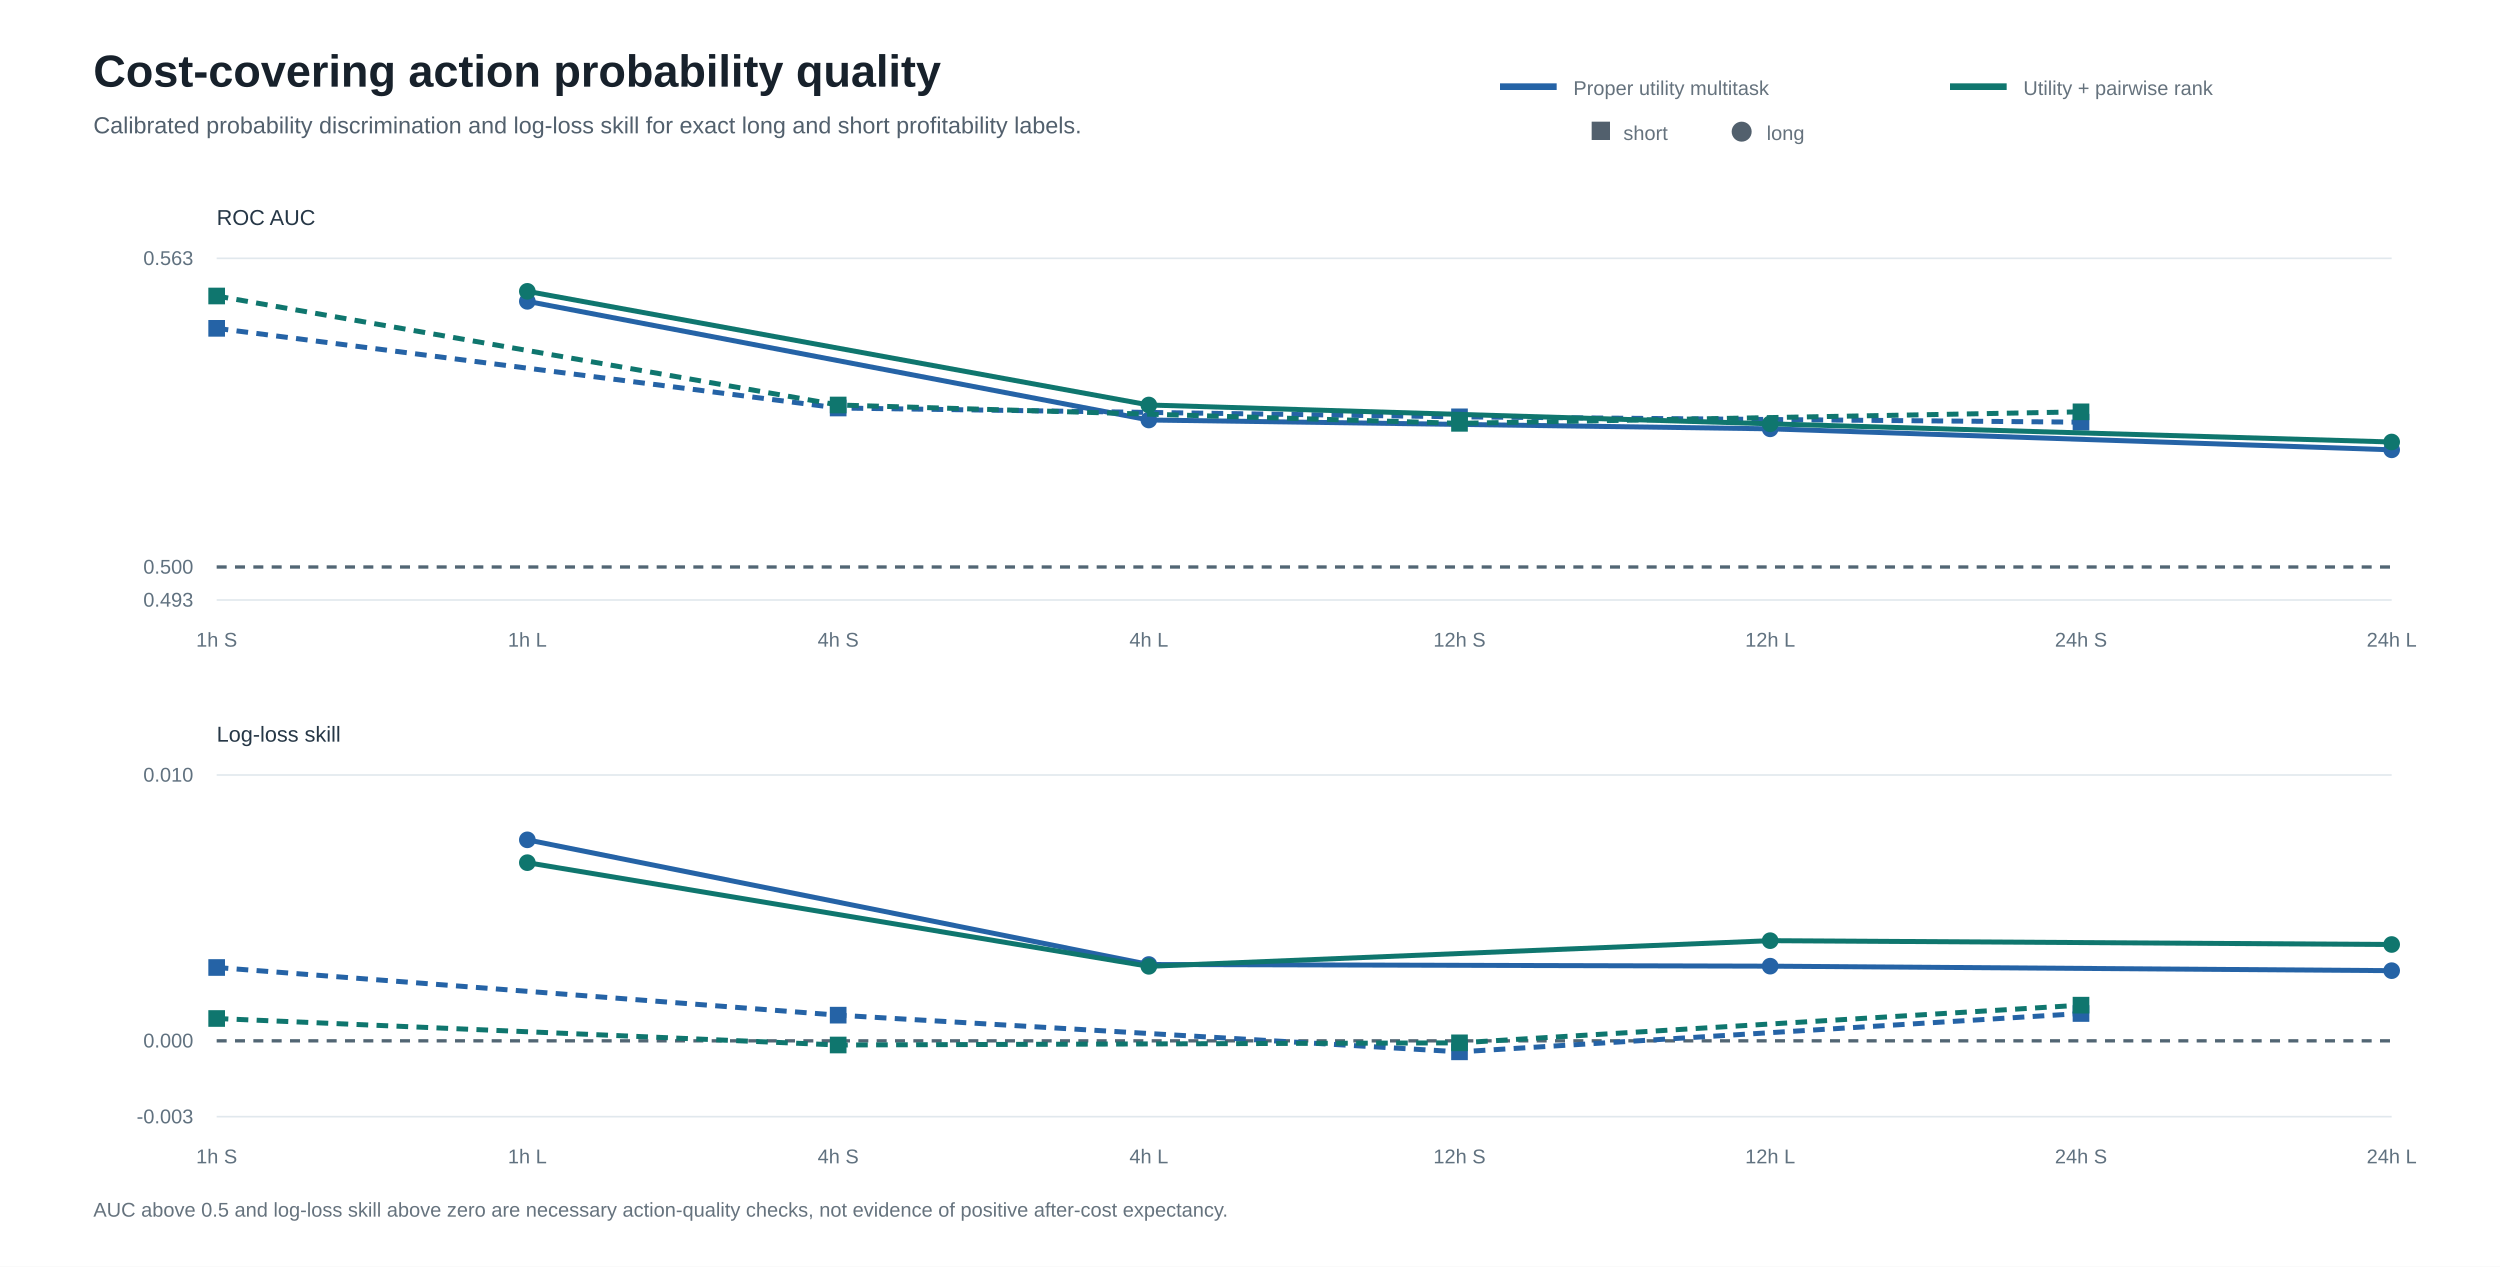
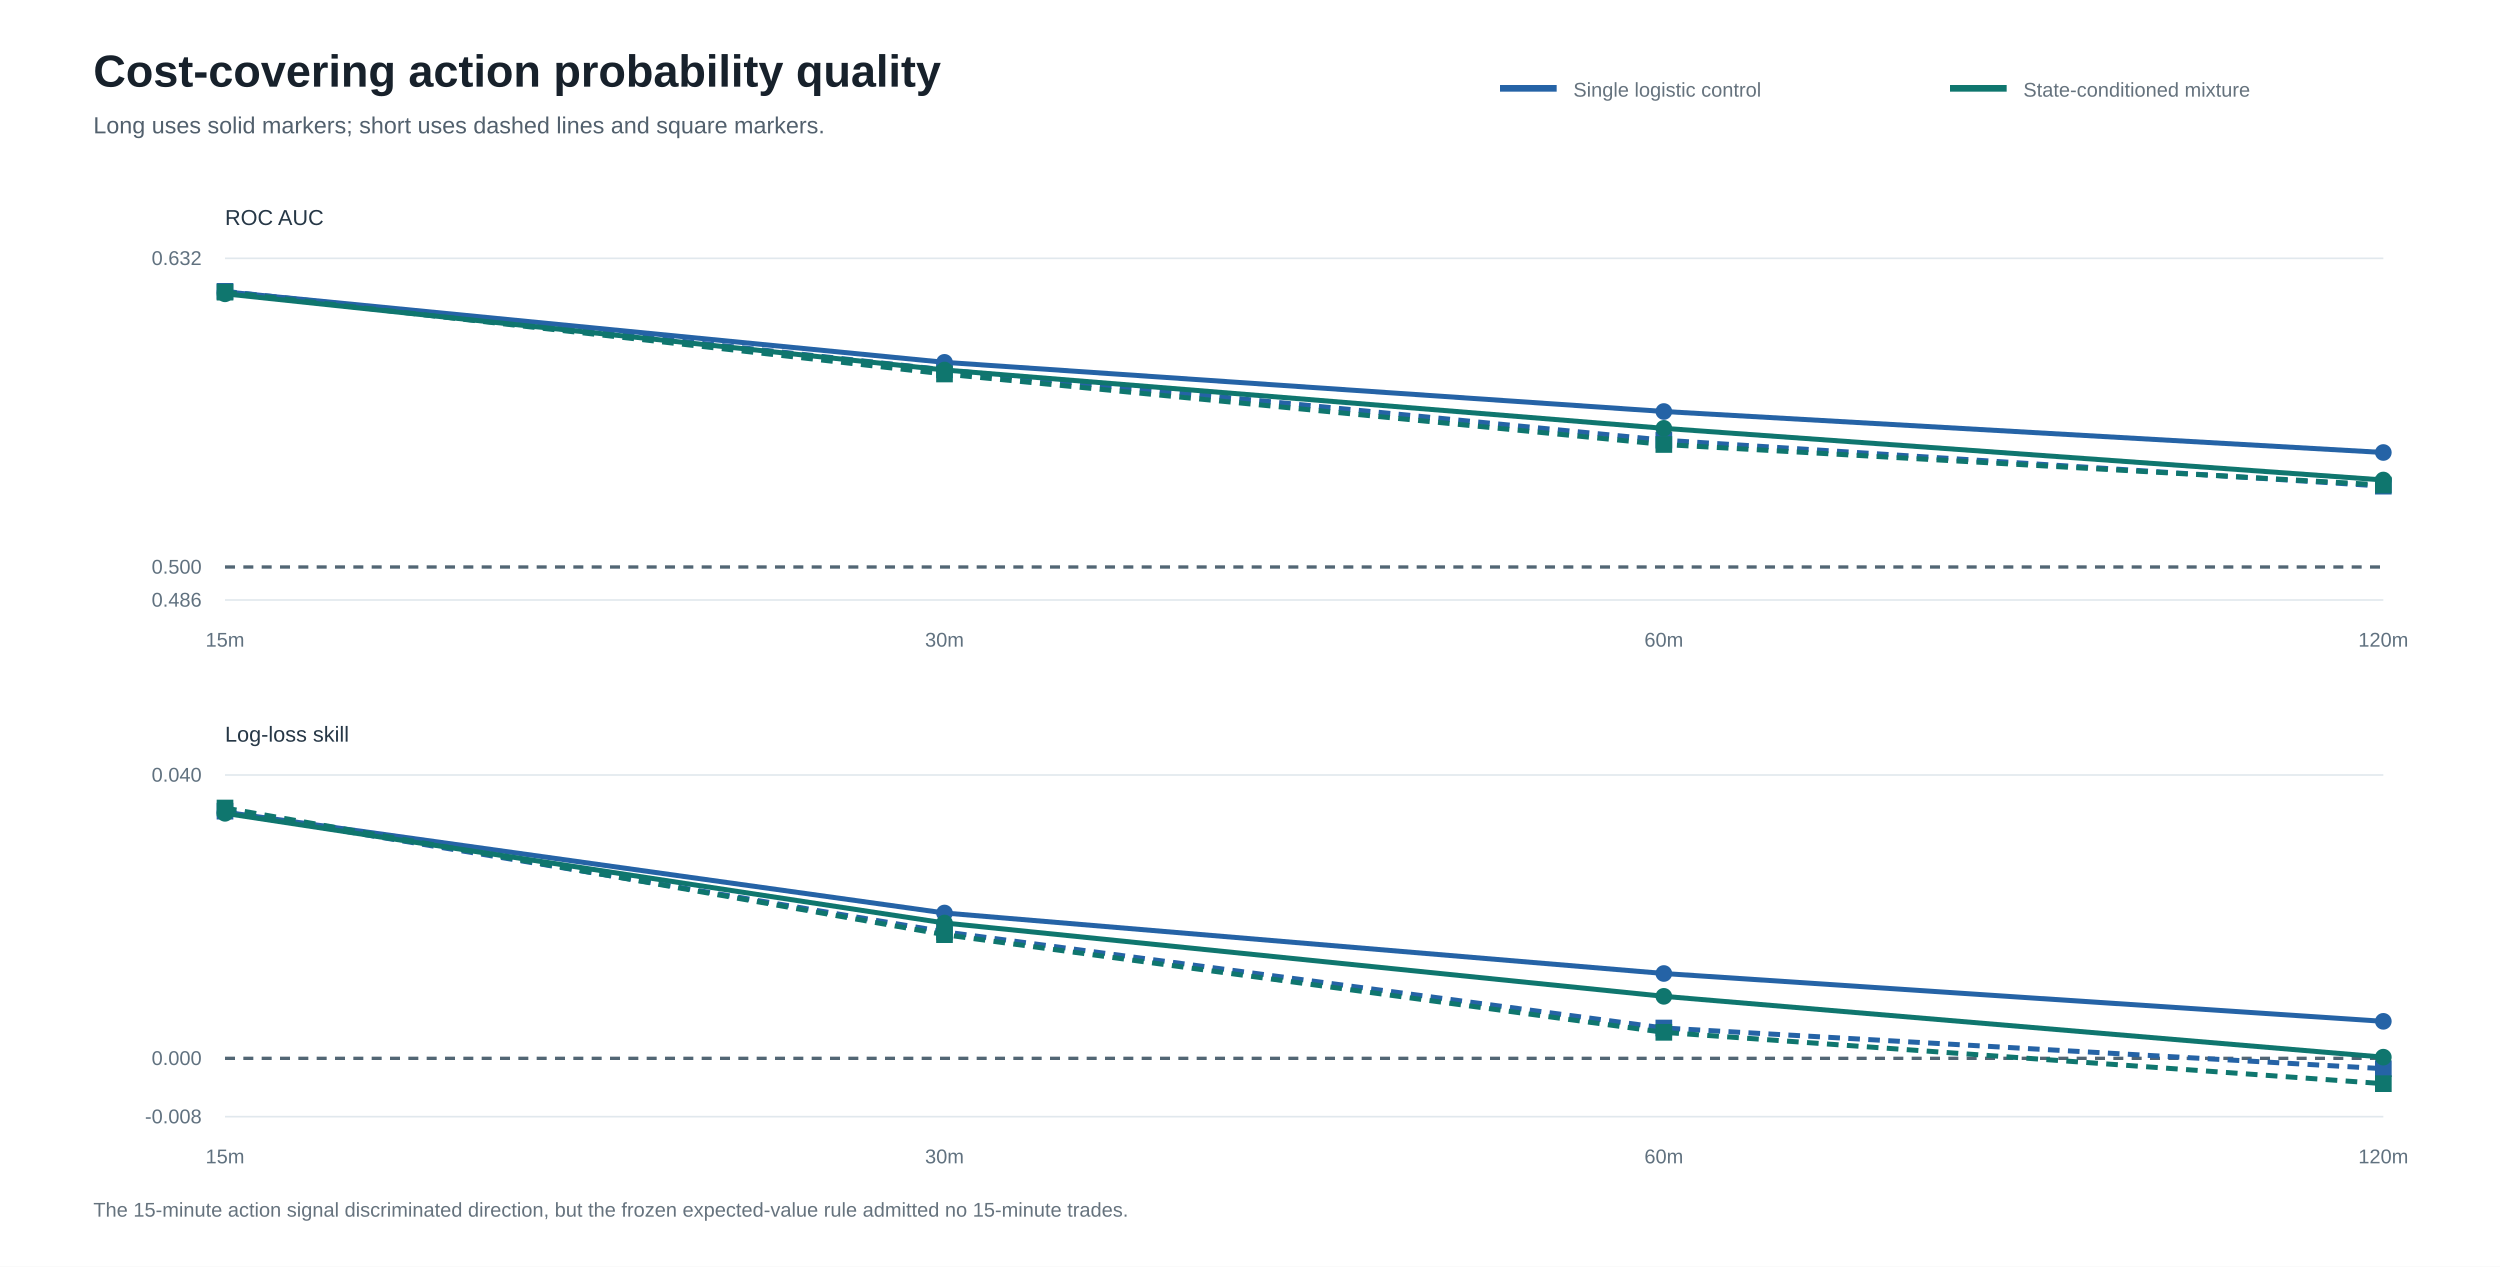
<svg xmlns="http://www.w3.org/2000/svg" width="1500" height="760" viewBox="0 0 1500 760" role="img" aria-labelledby="title desc">
  <rect width="100%" height="100%" fill="#ffffff" />
  <style>text{font-family:"Segoe UI",Arial,sans-serif;letter-spacing:0}.title{font-size:27px;font-weight:700;fill:#17212b}.subtitle{font-size:14px;fill:#52606d}.label{font-size:13px;fill:#263746}.axis{font-size:12px;fill:#60717f}.value{font-size:12px;font-weight:650;fill:#263746}.note{font-size:12px;fill:#65727d}.grid{stroke:#e1e8ed;stroke-width:1}.zero{stroke:#526674;stroke-width:2;stroke-dasharray:6 5}</style>
  <text x="56" y="52" class="title">Cost-covering action probability quality</text>
-   <text x="56" y="80" class="subtitle">Calibrated probability discrimination and log-loss skill for exact long and short profitability labels.</text>
-   <text x="130" y="135" class="label">ROC AUC</text>
-   <line x1="130" y1="360.0" x2="1435" y2="360.0" class="grid" />
-   <text x="116" y="364.0" text-anchor="end" class="axis">0.493</text>
-   <line x1="130" y1="340.2" x2="1435" y2="340.2" class="zero" />
-   <text x="116" y="344.2" text-anchor="end" class="axis">0.500</text>
-   <line x1="130" y1="155.0" x2="1435" y2="155.0" class="grid" />
-   <text x="116" y="159.0" text-anchor="end" class="axis">0.563</text>
-   <polyline points="130.0,197.0 502.9,244.8 875.7,250.1 1248.6,253.3" fill="none" stroke="#2563a6" stroke-width="3" stroke-dasharray="7 5" />
-   <rect x="125.0" y="192.0" width="10" height="10" fill="#2563a6" />
-   <rect x="497.9" y="239.8" width="10" height="10" fill="#2563a6" />
-   <rect x="870.7" y="245.1" width="10" height="10" fill="#2563a6" />
-   <rect x="1243.6" y="248.3" width="10" height="10" fill="#2563a6" />
-   <polyline points="316.4,180.8 689.3,252.0 1062.1,257.3 1435.0,269.9" fill="none" stroke="#2563a6" stroke-width="3" />
-   <circle cx="316.4" cy="180.8" r="5" fill="#2563a6" />
-   <circle cx="689.3" cy="252.0" r="5" fill="#2563a6" />
-   <circle cx="1062.1" cy="257.3" r="5" fill="#2563a6" />
-   <circle cx="1435.0" cy="269.9" r="5" fill="#2563a6" />
-   <polyline points="130.0,177.6 502.9,243.0 875.7,254.0 1248.6,247.1" fill="none" stroke="#0f766e" stroke-width="3" stroke-dasharray="7 5" />
-   <rect x="125.0" y="172.6" width="10" height="10" fill="#0f766e" />
-   <rect x="497.9" y="238.0" width="10" height="10" fill="#0f766e" />
-   <rect x="870.7" y="249.0" width="10" height="10" fill="#0f766e" />
-   <rect x="1243.6" y="242.1" width="10" height="10" fill="#0f766e" />
-   <polyline points="316.4,174.8 689.3,243.0 1062.1,254.3 1435.0,265.2" fill="none" stroke="#0f766e" stroke-width="3" />
-   <circle cx="316.4" cy="174.8" r="5" fill="#0f766e" />
-   <circle cx="689.3" cy="243.0" r="5" fill="#0f766e" />
-   <circle cx="1062.1" cy="254.3" r="5" fill="#0f766e" />
-   <circle cx="1435.0" cy="265.2" r="5" fill="#0f766e" />
-   <text x="130.0" y="388" text-anchor="middle" class="axis">1h S</text>
-   <text x="316.4" y="388" text-anchor="middle" class="axis">1h L</text>
-   <text x="502.9" y="388" text-anchor="middle" class="axis">4h S</text>
-   <text x="689.3" y="388" text-anchor="middle" class="axis">4h L</text>
-   <text x="875.7" y="388" text-anchor="middle" class="axis">12h S</text>
-   <text x="1062.1" y="388" text-anchor="middle" class="axis">12h L</text>
-   <text x="1248.6" y="388" text-anchor="middle" class="axis">24h S</text>
-   <text x="1435.0" y="388" text-anchor="middle" class="axis">24h L</text>
-   <text x="130" y="445" class="label">Log-loss skill</text>
-   <line x1="130" y1="670.0" x2="1435" y2="670.0" class="grid" />
-   <text x="116" y="674.0" text-anchor="end" class="axis">-0.003</text>
-   <line x1="130" y1="624.5" x2="1435" y2="624.5" class="zero" />
-   <text x="116" y="628.5" text-anchor="end" class="axis">0.000</text>
-   <line x1="130" y1="465.0" x2="1435" y2="465.0" class="grid" />
-   <text x="116" y="469.0" text-anchor="end" class="axis">0.010</text>
-   <polyline points="130.0,580.5 502.9,609.1 875.7,631.1 1248.6,608.1" fill="none" stroke="#2563a6" stroke-width="3" stroke-dasharray="7 5" />
-   <rect x="125.0" y="575.5" width="10" height="10" fill="#2563a6" />
-   <rect x="497.9" y="604.1" width="10" height="10" fill="#2563a6" />
-   <rect x="870.7" y="626.1" width="10" height="10" fill="#2563a6" />
-   <rect x="1243.6" y="603.1" width="10" height="10" fill="#2563a6" />
-   <polyline points="316.4,503.9 689.3,578.7 1062.1,579.7 1435.0,582.4" fill="none" stroke="#2563a6" stroke-width="3" />
-   <circle cx="316.4" cy="503.9" r="5" fill="#2563a6" />
-   <circle cx="689.3" cy="578.7" r="5" fill="#2563a6" />
-   <circle cx="1062.1" cy="579.7" r="5" fill="#2563a6" />
-   <circle cx="1435.0" cy="582.4" r="5" fill="#2563a6" />
-   <polyline points="130.0,611.1 502.9,627.0 875.7,625.7 1248.6,603.1" fill="none" stroke="#0f766e" stroke-width="3" stroke-dasharray="7 5" />
-   <rect x="125.0" y="606.1" width="10" height="10" fill="#0f766e" />
-   <rect x="497.9" y="622.0" width="10" height="10" fill="#0f766e" />
-   <rect x="870.7" y="620.7" width="10" height="10" fill="#0f766e" />
-   <rect x="1243.6" y="598.1" width="10" height="10" fill="#0f766e" />
-   <polyline points="316.4,517.6 689.3,579.8 1062.1,564.4 1435.0,566.7" fill="none" stroke="#0f766e" stroke-width="3" />
-   <circle cx="316.4" cy="517.6" r="5" fill="#0f766e" />
-   <circle cx="689.3" cy="579.8" r="5" fill="#0f766e" />
-   <circle cx="1062.1" cy="564.4" r="5" fill="#0f766e" />
-   <circle cx="1435.0" cy="566.7" r="5" fill="#0f766e" />
-   <text x="130.0" y="698" text-anchor="middle" class="axis">1h S</text>
-   <text x="316.4" y="698" text-anchor="middle" class="axis">1h L</text>
-   <text x="502.9" y="698" text-anchor="middle" class="axis">4h S</text>
-   <text x="689.3" y="698" text-anchor="middle" class="axis">4h L</text>
-   <text x="875.7" y="698" text-anchor="middle" class="axis">12h S</text>
-   <text x="1062.1" y="698" text-anchor="middle" class="axis">12h L</text>
-   <text x="1248.6" y="698" text-anchor="middle" class="axis">24h S</text>
-   <text x="1435.0" y="698" text-anchor="middle" class="axis">24h L</text>
-   <line x1="900" y1="52" x2="934" y2="52" stroke="#2563a6" stroke-width="4" />
-   <text x="944" y="57" class="note">Proper utility multitask</text>
-   <line x1="1170" y1="52" x2="1204" y2="52" stroke="#0f766e" stroke-width="4" />
-   <text x="1214" y="57" class="note">Utility + pairwise rank</text>
-   <rect x="955" y="73" width="11" height="11" fill="#52606d" />
-   <text x="974" y="84" class="note">short</text>
-   <circle cx="1045" cy="79" r="6" fill="#52606d" />
-   <text x="1060" y="84" class="note">long</text>
-   <text x="56" y="730" class="note">AUC above 0.5 and log-loss skill above zero are necessary action-quality checks, not evidence of positive after-cost expectancy.</text>
+   <text x="56" y="80" class="subtitle">Long uses solid markers; short uses dashed lines and square markers.</text>
+   <line x1="900" y1="53" x2="934" y2="53" stroke="#2563a6" stroke-width="4" />
+   <text x="944" y="58" class="note">Single logistic control</text>
+   <line x1="1170" y1="53" x2="1204" y2="53" stroke="#0f766e" stroke-width="4" />
+   <text x="1214" y="58" class="note">State-conditioned mixture</text>
+   <text x="135" y="135" class="label">ROC AUC</text>
+   <line x1="135" y1="360.0" x2="1430" y2="360.0" class="grid" />
+   <text x="121" y="364.0" text-anchor="end" class="axis">0.486</text>
+   <line x1="135" y1="340.2" x2="1430" y2="340.2" class="zero" />
+   <text x="121" y="344.2" text-anchor="end" class="axis">0.500</text>
+   <line x1="135" y1="155.0" x2="1430" y2="155.0" class="grid" />
+   <text x="121" y="159.0" text-anchor="end" class="axis">0.632</text>
+   <polyline points="135.0,175.1 566.7,217.4 998.3,246.9 1430.0,271.5" fill="none" stroke="#2563a6" stroke-width="3" />
+   <circle cx="135.0" cy="175.1" r="5" fill="#2563a6" />
+   <circle cx="566.7" cy="217.4" r="5" fill="#2563a6" />
+   <circle cx="998.3" cy="246.9" r="5" fill="#2563a6" />
+   <circle cx="1430.0" cy="271.5" r="5" fill="#2563a6" />
+   <polyline points="135.0,174.8 566.7,221.9 998.3,264.1 1430.0,291.7" fill="none" stroke="#2563a6" stroke-width="3" stroke-dasharray="7 5" />
+   <rect x="130.0" y="169.8" width="10" height="10" fill="#2563a6" />
+   <rect x="561.7" y="216.9" width="10" height="10" fill="#2563a6" />
+   <rect x="993.3" y="259.1" width="10" height="10" fill="#2563a6" />
+   <rect x="1425.0" y="286.7" width="10" height="10" fill="#2563a6" />
+   <polyline points="135.0,176.3 566.7,222.0 998.3,257.0 1430.0,288.0" fill="none" stroke="#0f766e" stroke-width="3" />
+   <circle cx="135.0" cy="176.3" r="5" fill="#0f766e" />
+   <circle cx="566.7" cy="222.0" r="5" fill="#0f766e" />
+   <circle cx="998.3" cy="257.0" r="5" fill="#0f766e" />
+   <circle cx="1430.0" cy="288.0" r="5" fill="#0f766e" />
+   <polyline points="135.0,175.3 566.7,224.4 998.3,266.7 1430.0,291.0" fill="none" stroke="#0f766e" stroke-width="3" stroke-dasharray="7 5" />
+   <rect x="130.0" y="170.3" width="10" height="10" fill="#0f766e" />
+   <rect x="561.7" y="219.4" width="10" height="10" fill="#0f766e" />
+   <rect x="993.3" y="261.7" width="10" height="10" fill="#0f766e" />
+   <rect x="1425.0" y="286.0" width="10" height="10" fill="#0f766e" />
+   <text x="135.0" y="388" text-anchor="middle" class="axis">15m</text>
+   <text x="566.7" y="388" text-anchor="middle" class="axis">30m</text>
+   <text x="998.3" y="388" text-anchor="middle" class="axis">60m</text>
+   <text x="1430.0" y="388" text-anchor="middle" class="axis">120m</text>
+   <text x="135" y="445" class="label">Log-loss skill</text>
+   <line x1="135" y1="670.0" x2="1430" y2="670.0" class="grid" />
+   <text x="121" y="674.0" text-anchor="end" class="axis">-0.008</text>
+   <line x1="135" y1="635.0" x2="1430" y2="635.0" class="zero" />
+   <text x="121" y="639.0" text-anchor="end" class="axis">0.000</text>
+   <line x1="135" y1="465.0" x2="1430" y2="465.0" class="grid" />
+   <text x="121" y="469.0" text-anchor="end" class="axis">0.040</text>
+   <polyline points="135.0,487.3 566.7,547.8 998.3,584.1 1430.0,612.8" fill="none" stroke="#2563a6" stroke-width="3" />
+   <circle cx="135.0" cy="487.3" r="5" fill="#2563a6" />
+   <circle cx="566.7" cy="547.8" r="5" fill="#2563a6" />
+   <circle cx="998.3" cy="584.1" r="5" fill="#2563a6" />
+   <circle cx="1430.0" cy="612.8" r="5" fill="#2563a6" />
+   <polyline points="135.0,486.7 566.7,559.1 998.3,616.8 1430.0,641.2" fill="none" stroke="#2563a6" stroke-width="3" stroke-dasharray="7 5" />
+   <rect x="130.0" y="481.7" width="10" height="10" fill="#2563a6" />
+   <rect x="561.7" y="554.1" width="10" height="10" fill="#2563a6" />
+   <rect x="993.3" y="611.8" width="10" height="10" fill="#2563a6" />
+   <rect x="1425.0" y="636.2" width="10" height="10" fill="#2563a6" />
+   <polyline points="135.0,488.0 566.7,553.8 998.3,597.8 1430.0,634.3" fill="none" stroke="#0f766e" stroke-width="3" />
+   <circle cx="135.0" cy="488.0" r="5" fill="#0f766e" />
+   <circle cx="566.7" cy="553.8" r="5" fill="#0f766e" />
+   <circle cx="998.3" cy="597.8" r="5" fill="#0f766e" />
+   <circle cx="1430.0" cy="634.3" r="5" fill="#0f766e" />
+   <polyline points="135.0,484.8 566.7,560.8 998.3,619.4 1430.0,650.2" fill="none" stroke="#0f766e" stroke-width="3" stroke-dasharray="7 5" />
+   <rect x="130.0" y="479.8" width="10" height="10" fill="#0f766e" />
+   <rect x="561.7" y="555.8" width="10" height="10" fill="#0f766e" />
+   <rect x="993.3" y="614.4" width="10" height="10" fill="#0f766e" />
+   <rect x="1425.0" y="645.2" width="10" height="10" fill="#0f766e" />
+   <text x="135.0" y="698" text-anchor="middle" class="axis">15m</text>
+   <text x="566.7" y="698" text-anchor="middle" class="axis">30m</text>
+   <text x="998.3" y="698" text-anchor="middle" class="axis">60m</text>
+   <text x="1430.0" y="698" text-anchor="middle" class="axis">120m</text>
+   <text x="56" y="730" class="note">The 15-minute action signal discriminated direction, but the frozen expected-value rule admitted no 15-minute trades.</text>
</svg>
